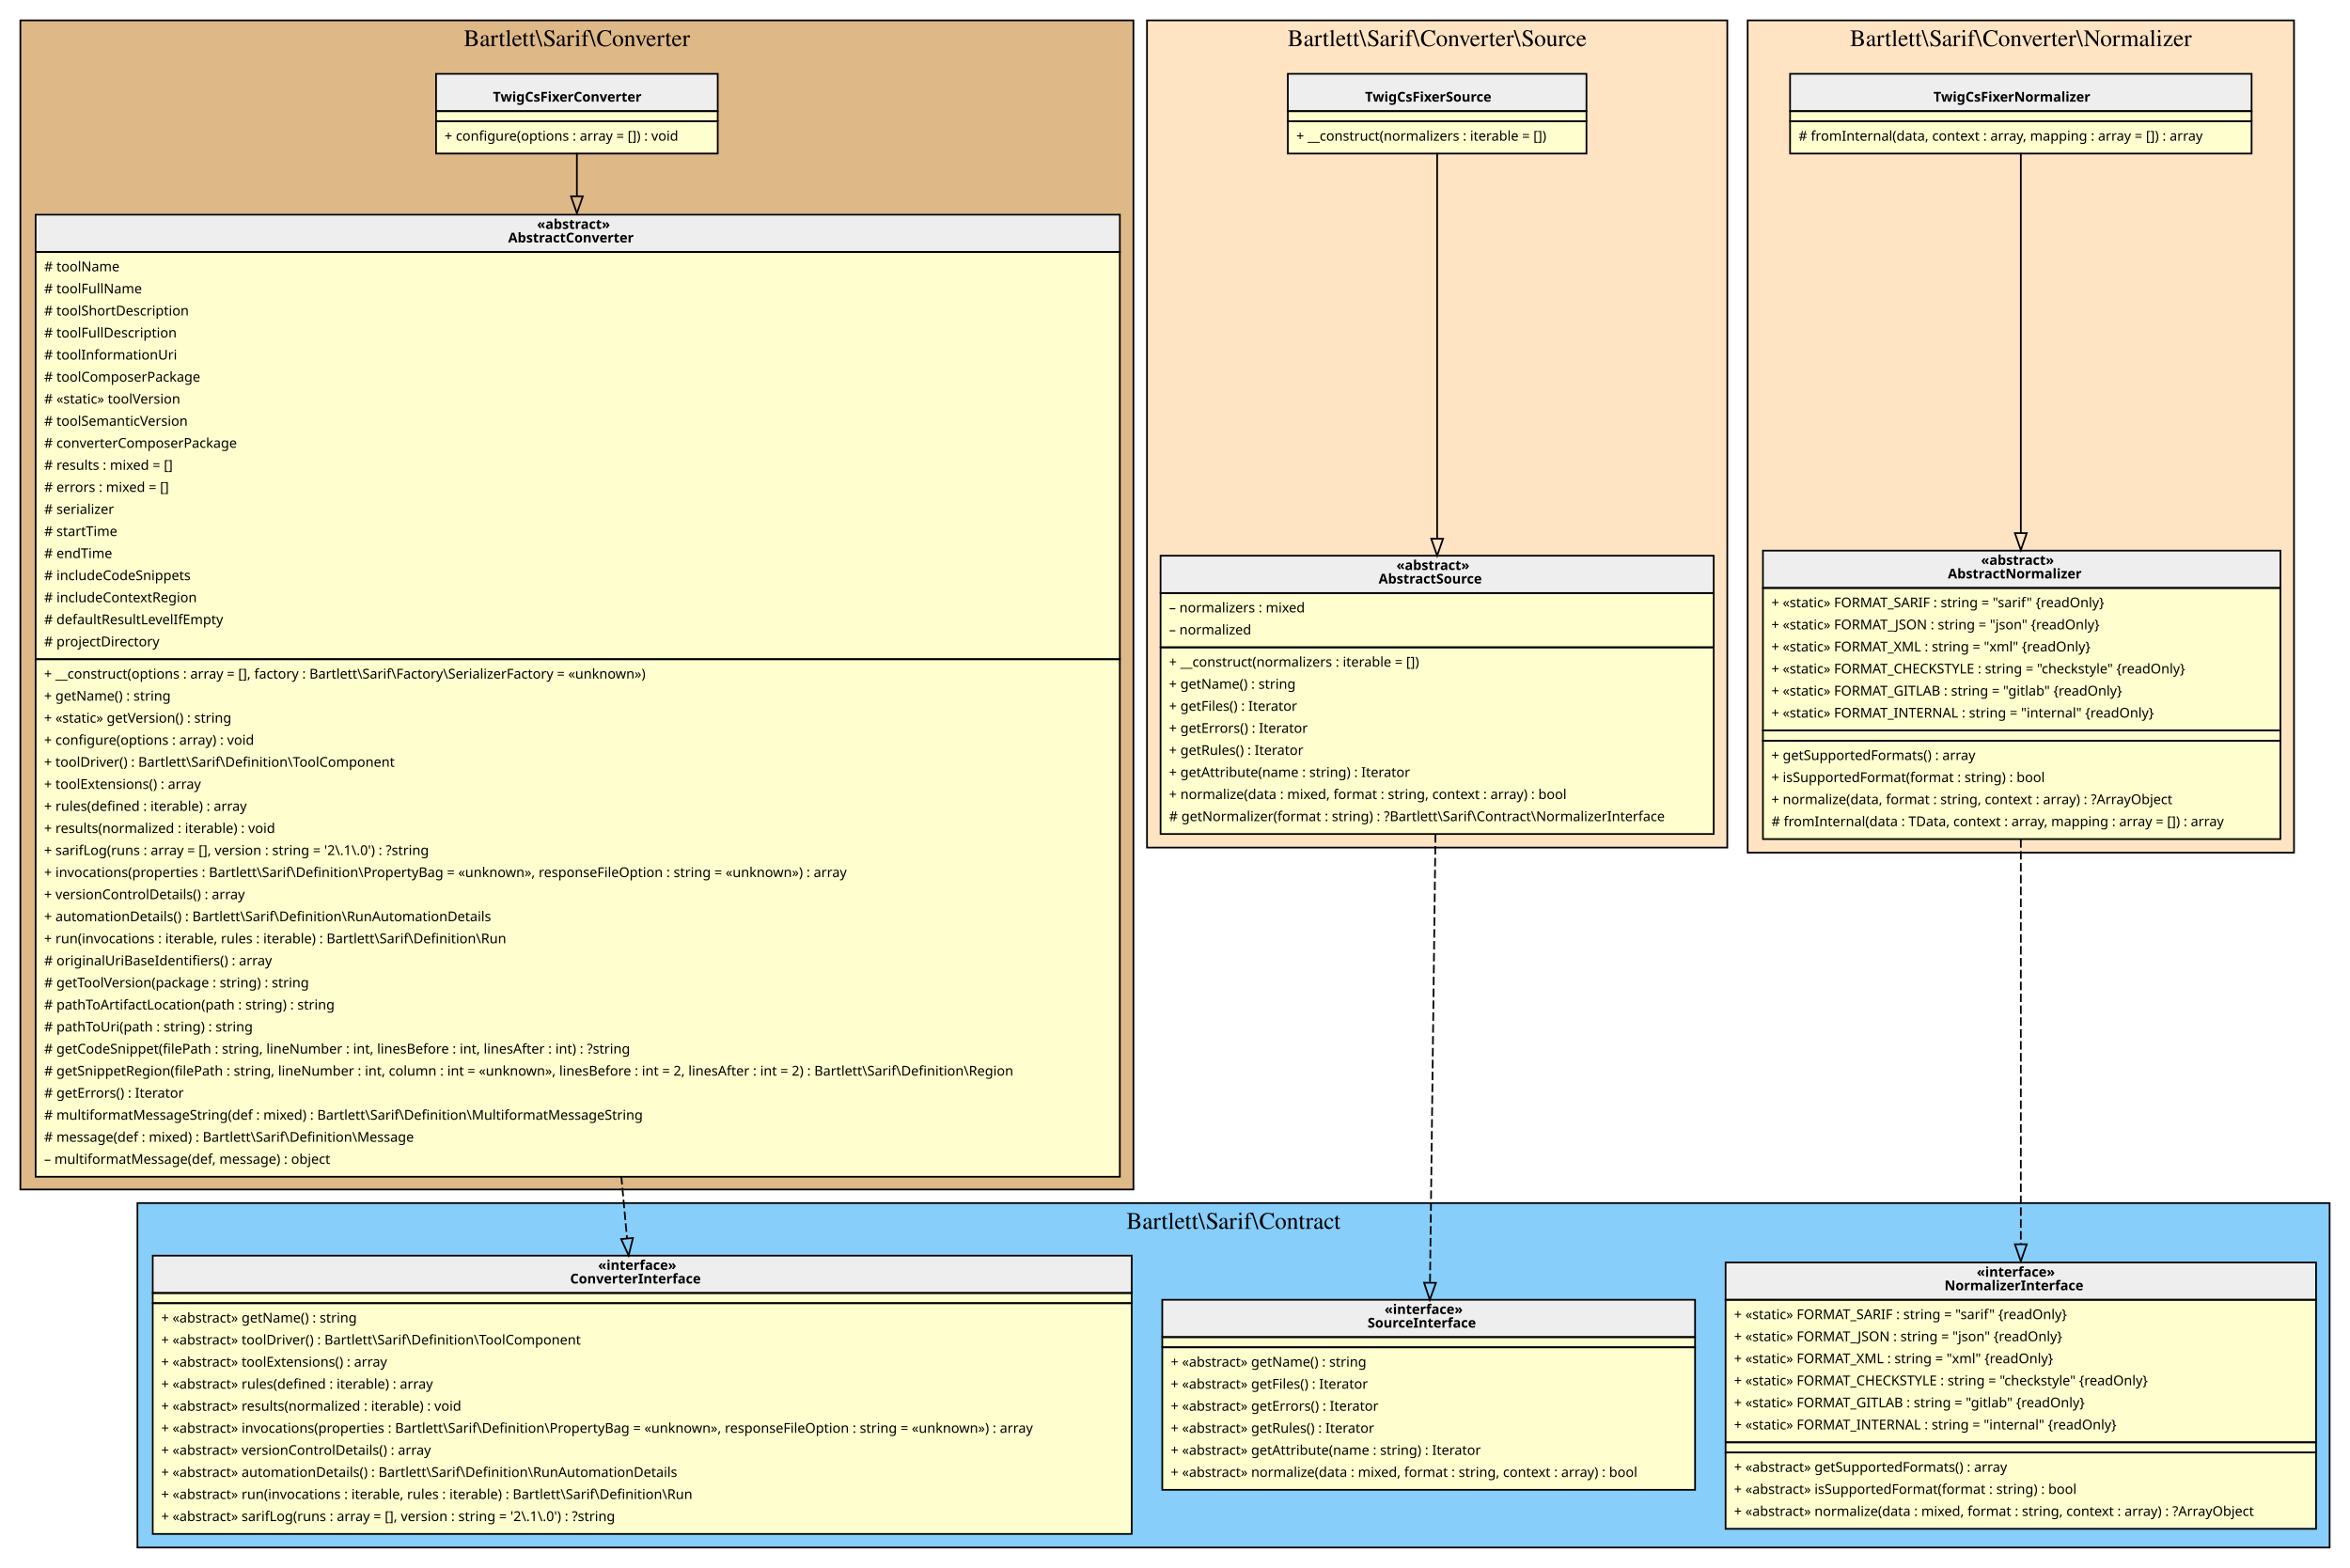
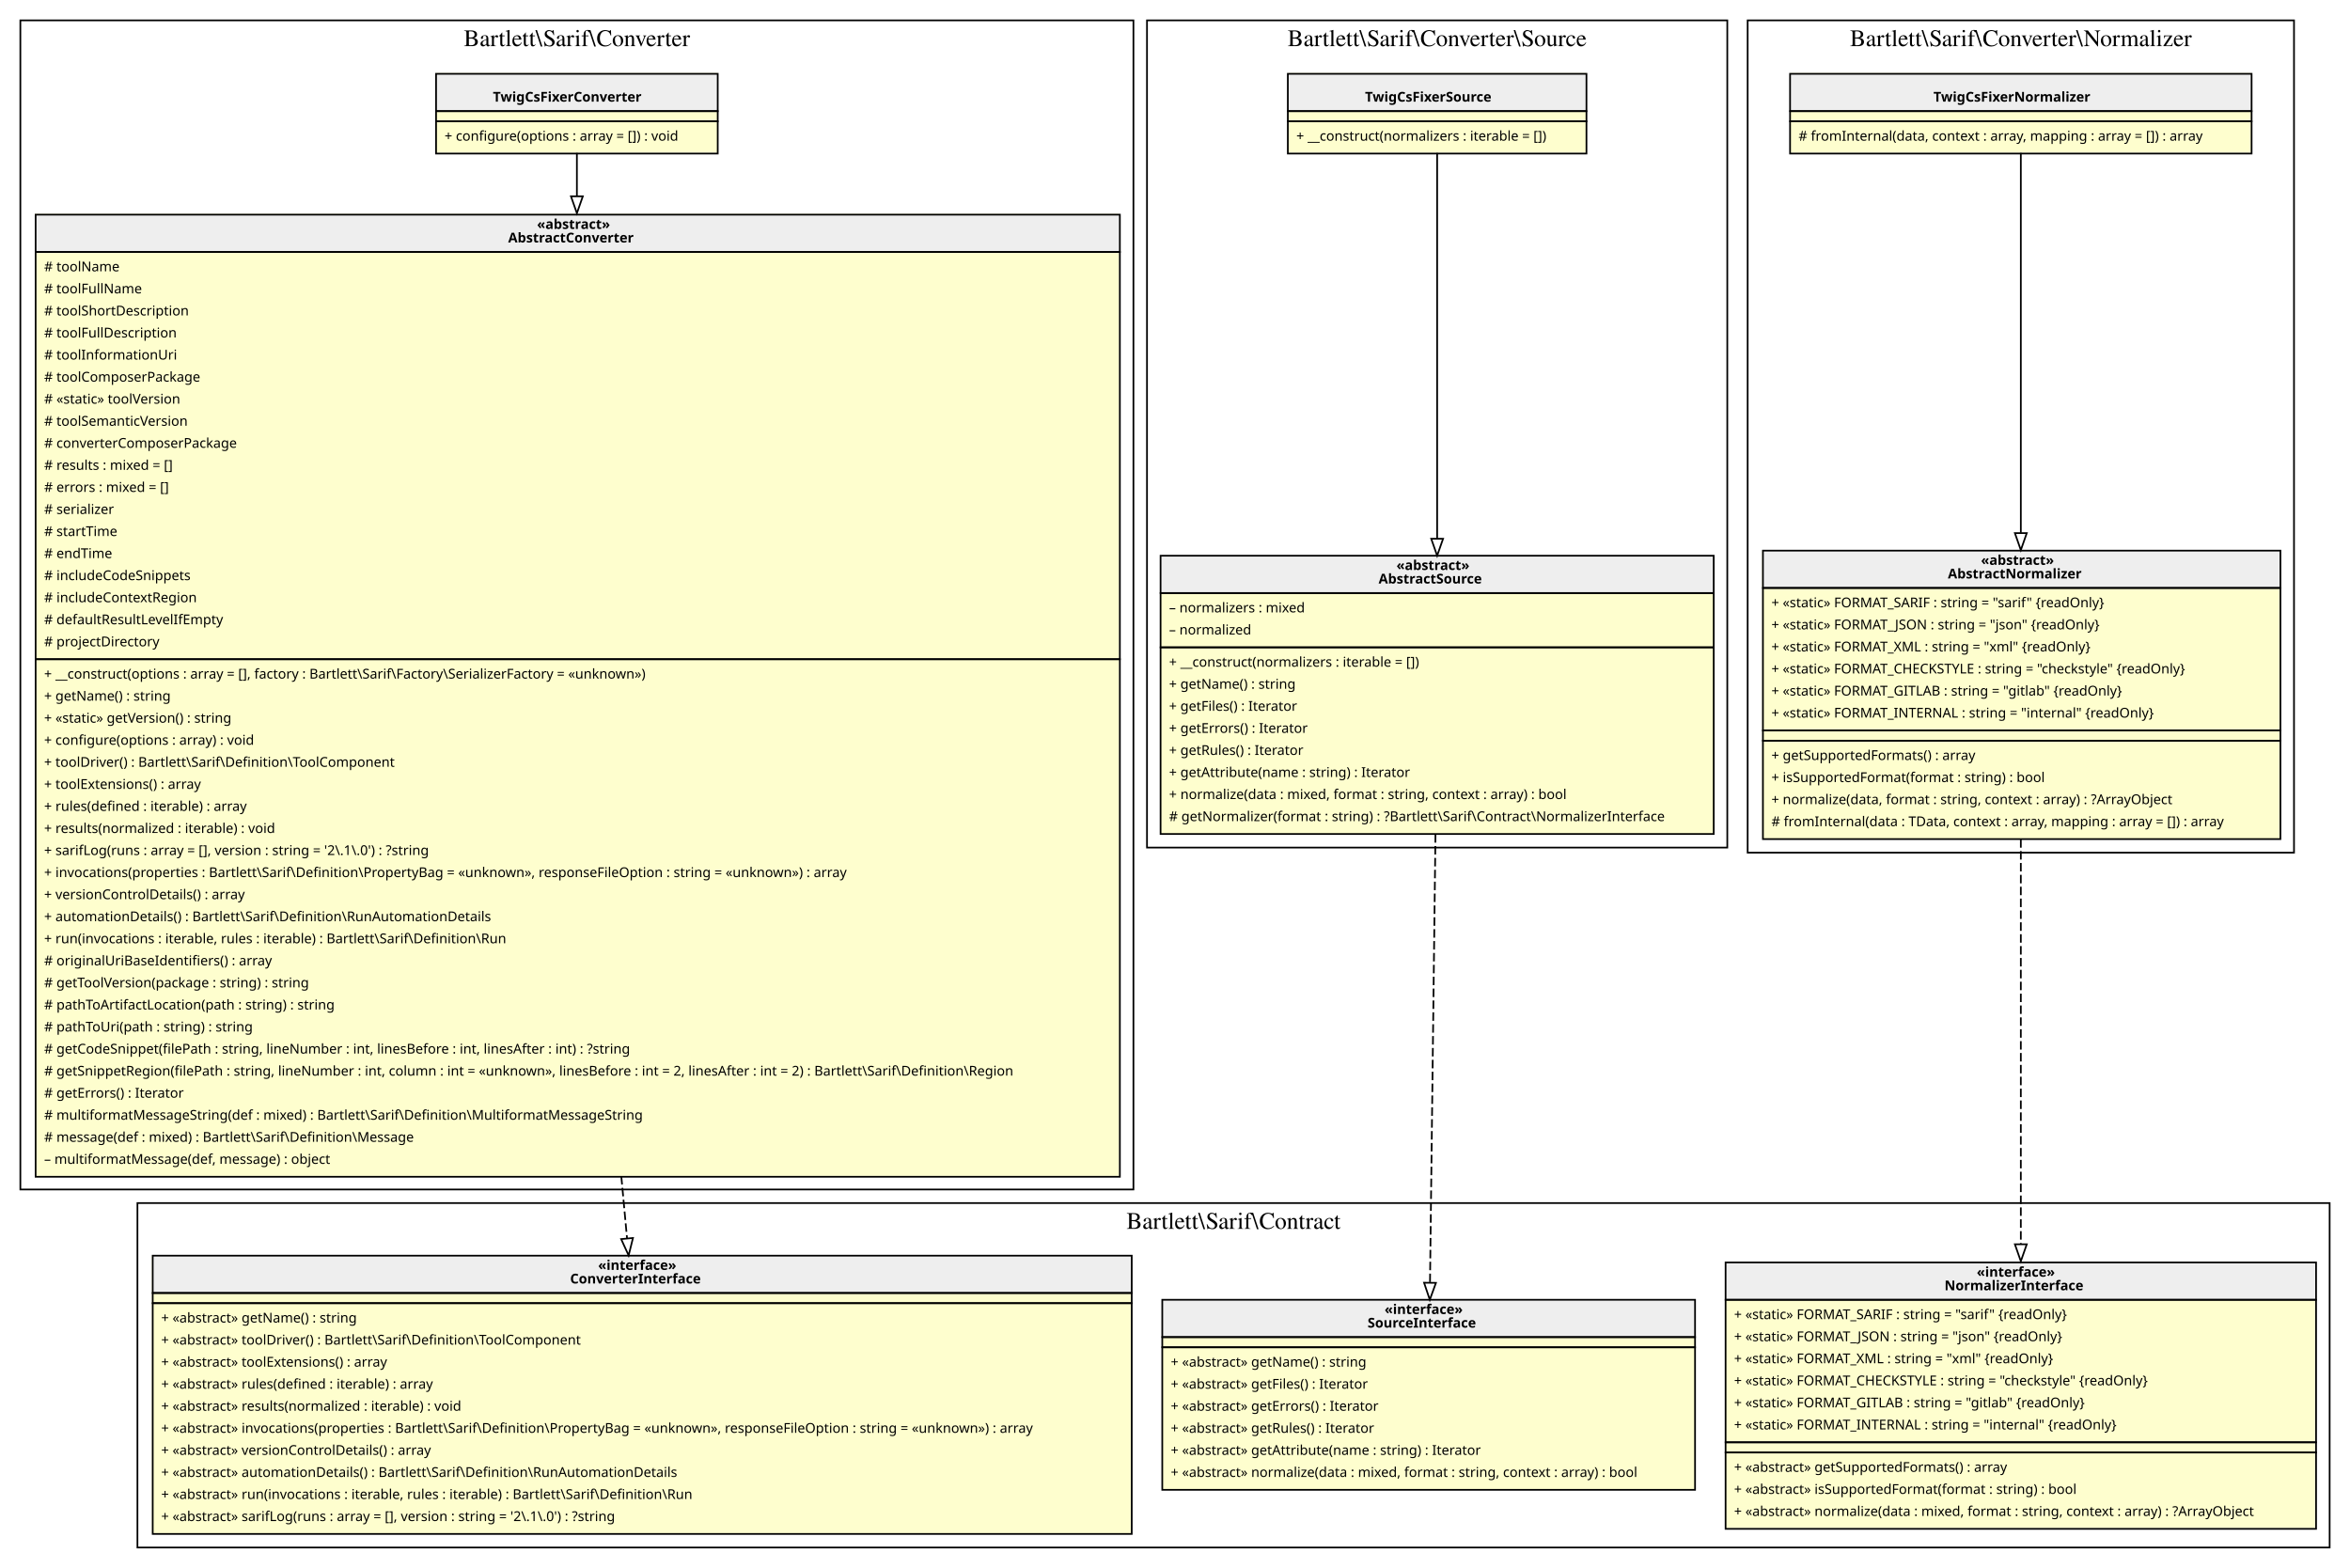
<svg xmlns="http://www.w3.org/2000/svg" width="1385pt" height="924pt" viewBox="0.00 0.00 1385.00 924.00">
  <g id="graph0" class="graph" transform="scale(1 1) rotate(0) translate(4 920)">
    <g id="clust1" class="cluster">
-       <polygon fill="BurlyWood" stroke="black" points="8,-219 8,-908 664,-908 664,-219 8,-219" />
+       <polygon fill="transparent" stroke="black" points="8,-219 8,-908 664,-908 664,-219 8,-219" />
      <text text-anchor="middle" x="336" y="-892.8" font-family="Times,serif" font-size="14.00">Bartlett\Sarif\Converter</text>
    </g>
    <g id="clust2" class="cluster">
-       <polygon fill="LightSkyBlue" stroke="black" points="77,-8 77,-211 1369,-211 1369,-8 77,-8" />
+       <polygon fill="transparent" stroke="black" points="77,-8 77,-211 1369,-211 1369,-8 77,-8" />
      <text text-anchor="middle" x="723" y="-195.8" font-family="Times,serif" font-size="14.00">Bartlett\Sarif\Contract</text>
    </g>
    <g id="clust3" class="cluster">
-       <polygon fill="Bisque" stroke="black" points="672,-420.5 672,-908 1014,-908 1014,-420.5 672,-420.5" />
+       <polygon fill="transparent" stroke="black" points="672,-420.5 672,-908 1014,-908 1014,-420.5 672,-420.5" />
      <text text-anchor="middle" x="843" y="-892.8" font-family="Times,serif" font-size="14.00">Bartlett\Sarif\Converter\Source</text>
    </g>
    <g id="clust4" class="cluster">
-       <polygon fill="Bisque" stroke="black" points="1026,-417.5 1026,-908 1348,-908 1348,-417.5 1026,-417.5" />
+       <polygon fill="transparent" stroke="black" points="1026,-417.5 1026,-908 1348,-908 1348,-417.5 1026,-417.5" />
      <text text-anchor="middle" x="1187" y="-892.8" font-family="Times,serif" font-size="14.00">Bartlett\Sarif\Converter\Normalizer</text>
    </g>
    <g id="node1" class="node">
      <polygon fill="#fefece" stroke="transparent" points="419,-877 253,-877 253,-830 419,-830 419,-877" />
      <polygon fill="#eeeeee" stroke="transparent" points="253,-854.5 253,-876.5 419,-876.5 419,-854.5 253,-854.5" />
      <polygon fill="none" stroke="black" points="253,-854.5 253,-876.5 419,-876.5 419,-854.5 253,-854.5" />
      <text text-anchor="start" x="286.5" y="-860.1" font-family="Verdana" font-weight="bold" font-size="8.00">TwigCsFixerConverter</text>
      <polygon fill="none" stroke="black" points="253,-848.5 253,-854.5 419,-854.5 419,-848.5 253,-848.5" />
      <polygon fill="none" stroke="black" points="253,-829.5 253,-848.5 419,-848.5 419,-829.5 253,-829.5" />
      <text text-anchor="start" x="258" y="-837.1" font-family="Verdana" font-size="8.00">+ configure(options : array = []) : void</text>
    </g>
    <g id="node2" class="node">
      <polygon fill="#fefece" stroke="transparent" points="655.5,-794 16.5,-794 16.5,-227 655.5,-227 655.5,-794" />
      <polygon fill="#eeeeee" stroke="transparent" points="17,-771.5 17,-793.5 656,-793.5 656,-771.5 17,-771.5" />
      <polygon fill="none" stroke="black" points="17,-771.5 17,-793.5 656,-793.5 656,-771.5 17,-771.5" />
      <text text-anchor="start" x="312.5" y="-785.1" font-family="Verdana" font-weight="bold" font-size="8.00">«abstract»</text>
      <text text-anchor="start" x="295.5" y="-777.1" font-family="Verdana" font-weight="bold" font-size="8.00">AbstractConverter</text>
      <polygon fill="none" stroke="black" points="17,-531.5 17,-771.5 656,-771.5 656,-531.5 17,-531.5" />
      <text text-anchor="start" x="22" y="-760.1" font-family="Verdana" font-size="8.00"># toolName</text>
      <text text-anchor="start" x="22" y="-747.1" font-family="Verdana" font-size="8.00"># toolFullName</text>
      <text text-anchor="start" x="22" y="-734.1" font-family="Verdana" font-size="8.00"># toolShortDescription</text>
      <text text-anchor="start" x="22" y="-721.1" font-family="Verdana" font-size="8.00"># toolFullDescription</text>
      <text text-anchor="start" x="22" y="-708.1" font-family="Verdana" font-size="8.00"># toolInformationUri</text>
      <text text-anchor="start" x="22" y="-695.1" font-family="Verdana" font-size="8.00"># toolComposerPackage</text>
      <text text-anchor="start" x="22" y="-682.1" font-family="Verdana" font-size="8.00"># «static» toolVersion</text>
      <text text-anchor="start" x="22" y="-669.1" font-family="Verdana" font-size="8.00"># toolSemanticVersion</text>
      <text text-anchor="start" x="22" y="-656.1" font-family="Verdana" font-size="8.00"># converterComposerPackage</text>
      <text text-anchor="start" x="22" y="-643.1" font-family="Verdana" font-size="8.00"># results : mixed = []</text>
      <text text-anchor="start" x="22" y="-630.1" font-family="Verdana" font-size="8.00"># errors : mixed = []</text>
      <text text-anchor="start" x="22" y="-617.1" font-family="Verdana" font-size="8.00"># serializer</text>
      <text text-anchor="start" x="22" y="-604.1" font-family="Verdana" font-size="8.00"># startTime</text>
      <text text-anchor="start" x="22" y="-591.1" font-family="Verdana" font-size="8.00"># endTime</text>
      <text text-anchor="start" x="22" y="-578.1" font-family="Verdana" font-size="8.00"># includeCodeSnippets</text>
      <text text-anchor="start" x="22" y="-565.1" font-family="Verdana" font-size="8.00"># includeContextRegion</text>
      <text text-anchor="start" x="22" y="-552.1" font-family="Verdana" font-size="8.00"># defaultResultLevelIfEmpty</text>
      <text text-anchor="start" x="22" y="-539.1" font-family="Verdana" font-size="8.00"># projectDirectory</text>
      <polygon fill="none" stroke="black" points="17,-226.5 17,-531.5 656,-531.5 656,-226.5 17,-226.5" />
      <text text-anchor="start" x="22" y="-520.1" font-family="Verdana" font-size="8.00">+ __construct(options : array = [], factory : Bartlett\Sarif\Factory\SerializerFactory = «unknown»)</text>
      <text text-anchor="start" x="22" y="-507.1" font-family="Verdana" font-size="8.00">+ getName() : string</text>
      <text text-anchor="start" x="22" y="-494.1" font-family="Verdana" font-size="8.00">+ «static» getVersion() : string</text>
      <text text-anchor="start" x="22" y="-481.1" font-family="Verdana" font-size="8.00">+ configure(options : array) : void</text>
      <text text-anchor="start" x="22" y="-468.1" font-family="Verdana" font-size="8.00">+ toolDriver() : Bartlett\Sarif\Definition\ToolComponent</text>
      <text text-anchor="start" x="22" y="-455.1" font-family="Verdana" font-size="8.00">+ toolExtensions() : array</text>
      <text text-anchor="start" x="22" y="-442.1" font-family="Verdana" font-size="8.00">+ rules(defined : iterable) : array</text>
      <text text-anchor="start" x="22" y="-429.1" font-family="Verdana" font-size="8.00">+ results(normalized : iterable) : void</text>
      <text text-anchor="start" x="22" y="-416.1" font-family="Verdana" font-size="8.00">+ sarifLog(runs : array = [], version : string = '2\.1\.0') : ?string</text>
      <text text-anchor="start" x="22" y="-403.1" font-family="Verdana" font-size="8.00">+ invocations(properties : Bartlett\Sarif\Definition\PropertyBag = «unknown», responseFileOption : string = «unknown») : array</text>
      <text text-anchor="start" x="22" y="-390.1" font-family="Verdana" font-size="8.00">+ versionControlDetails() : array</text>
      <text text-anchor="start" x="22" y="-377.1" font-family="Verdana" font-size="8.00">+ automationDetails() : Bartlett\Sarif\Definition\RunAutomationDetails</text>
      <text text-anchor="start" x="22" y="-364.1" font-family="Verdana" font-size="8.00">+ run(invocations : iterable, rules : iterable) : Bartlett\Sarif\Definition\Run</text>
      <text text-anchor="start" x="22" y="-351.1" font-family="Verdana" font-size="8.00"># originalUriBaseIdentifiers() : array</text>
      <text text-anchor="start" x="22" y="-338.1" font-family="Verdana" font-size="8.00"># getToolVersion(package : string) : string</text>
      <text text-anchor="start" x="22" y="-325.1" font-family="Verdana" font-size="8.00"># pathToArtifactLocation(path : string) : string</text>
      <text text-anchor="start" x="22" y="-312.1" font-family="Verdana" font-size="8.00"># pathToUri(path : string) : string</text>
      <text text-anchor="start" x="22" y="-299.1" font-family="Verdana" font-size="8.00"># getCodeSnippet(filePath : string, lineNumber : int, linesBefore : int, linesAfter : int) : ?string</text>
      <text text-anchor="start" x="22" y="-286.1" font-family="Verdana" font-size="8.00"># getSnippetRegion(filePath : string, lineNumber : int, column : int = «unknown», linesBefore : int = 2, linesAfter : int = 2) : Bartlett\Sarif\Definition\Region</text>
      <text text-anchor="start" x="22" y="-273.1" font-family="Verdana" font-size="8.00"># getErrors() : Iterator</text>
      <text text-anchor="start" x="22" y="-260.1" font-family="Verdana" font-size="8.00"># multiformatMessageString(def : mixed) : Bartlett\Sarif\Definition\MultiformatMessageString</text>
      <text text-anchor="start" x="22" y="-247.1" font-family="Verdana" font-size="8.00"># message(def : mixed) : Bartlett\Sarif\Definition\Message</text>
      <text text-anchor="start" x="22" y="-234.1" font-family="Verdana" font-size="8.00">– multiformatMessage(def, message) : object</text>
    </g>
    <g id="edge2" class="edge">
      <path fill="none" stroke="black" d="M336,-829.86C336,-822.72 336,-814.12 336,-804.4" />
      <polygon fill="none" stroke="black" points="339.5,-804.32 336,-794.32 332.5,-804.32 339.5,-804.32" />
    </g>
    <g id="node3" class="node">
      <polygon fill="#fefece" stroke="transparent" points="662.5,-180 85.5,-180 85.5,-16 662.5,-16 662.5,-180" />
      <polygon fill="#eeeeee" stroke="transparent" points="86,-158 86,-180 663,-180 663,-158 86,-158" />
      <polygon fill="none" stroke="black" points="86,-158 86,-180 663,-180 663,-158 86,-158" />
      <text text-anchor="start" x="348.5" y="-171.6" font-family="Verdana" font-weight="bold" font-size="8.00">«interface»</text>
      <text text-anchor="start" x="332" y="-163.6" font-family="Verdana" font-weight="bold" font-size="8.00">ConverterInterface</text>
      <polygon fill="none" stroke="black" points="86,-152 86,-158 663,-158 663,-152 86,-152" />
      <polygon fill="none" stroke="black" points="86,-16 86,-152 663,-152 663,-16 86,-16" />
      <text text-anchor="start" x="91" y="-140.6" font-family="Verdana" font-size="8.00">+ «abstract» getName() : string</text>
      <text text-anchor="start" x="91" y="-127.6" font-family="Verdana" font-size="8.00">+ «abstract» toolDriver() : Bartlett\Sarif\Definition\ToolComponent</text>
      <text text-anchor="start" x="91" y="-114.6" font-family="Verdana" font-size="8.00">+ «abstract» toolExtensions() : array</text>
      <text text-anchor="start" x="91" y="-101.6" font-family="Verdana" font-size="8.00">+ «abstract» rules(defined : iterable) : array</text>
      <text text-anchor="start" x="91" y="-88.6" font-family="Verdana" font-size="8.00">+ «abstract» results(normalized : iterable) : void</text>
      <text text-anchor="start" x="91" y="-75.6" font-family="Verdana" font-size="8.00">+ «abstract» invocations(properties : Bartlett\Sarif\Definition\PropertyBag = «unknown», responseFileOption : string = «unknown») : array</text>
      <text text-anchor="start" x="91" y="-62.6" font-family="Verdana" font-size="8.00">+ «abstract» versionControlDetails() : array</text>
      <text text-anchor="start" x="91" y="-49.6" font-family="Verdana" font-size="8.00">+ «abstract» automationDetails() : Bartlett\Sarif\Definition\RunAutomationDetails</text>
      <text text-anchor="start" x="91" y="-36.6" font-family="Verdana" font-size="8.00">+ «abstract» run(invocations : iterable, rules : iterable) : Bartlett\Sarif\Definition\Run</text>
      <text text-anchor="start" x="91" y="-23.6" font-family="Verdana" font-size="8.00">+ «abstract» sarifLog(runs : array = [], version : string = '2\.1\.0') : ?string</text>
    </g>
    <g id="edge1" class="edge">
      <path fill="none" stroke="black" stroke-dasharray="5,2" d="M362.16,-226.92C363.34,-214.11 364.49,-201.77 365.56,-190.15" />
      <polygon fill="none" stroke="black" points="369.05,-190.41 366.49,-180.13 362.08,-189.77 369.05,-190.41" />
    </g>
    <g id="node4" class="node">
      <polygon fill="#fefece" stroke="transparent" points="995,-154 681,-154 681,-42 995,-42 995,-154" />
      <polygon fill="#eeeeee" stroke="transparent" points="681,-132 681,-154 995,-154 995,-132 681,-132" />
      <polygon fill="none" stroke="black" points="681,-132 681,-154 995,-154 995,-132 681,-132" />
      <text text-anchor="start" x="812" y="-145.6" font-family="Verdana" font-weight="bold" font-size="8.00">«interface»</text>
      <text text-anchor="start" x="802" y="-137.6" font-family="Verdana" font-weight="bold" font-size="8.00">SourceInterface</text>
      <polygon fill="none" stroke="black" points="681,-126 681,-132 995,-132 995,-126 681,-126" />
      <polygon fill="none" stroke="black" points="681,-42 681,-126 995,-126 995,-42 681,-42" />
      <text text-anchor="start" x="686" y="-114.6" font-family="Verdana" font-size="8.00">+ «abstract» getName() : string</text>
      <text text-anchor="start" x="686" y="-101.6" font-family="Verdana" font-size="8.00">+ «abstract» getFiles() : Iterator</text>
      <text text-anchor="start" x="686" y="-88.6" font-family="Verdana" font-size="8.00">+ «abstract» getErrors() : Iterator</text>
      <text text-anchor="start" x="686" y="-75.6" font-family="Verdana" font-size="8.00">+ «abstract» getRules() : Iterator</text>
      <text text-anchor="start" x="686" y="-62.6" font-family="Verdana" font-size="8.00">+ «abstract» getAttribute(name : string) : Iterator</text>
      <text text-anchor="start" x="686" y="-49.6" font-family="Verdana" font-size="8.00">+ «abstract» normalize(data : mixed, format : string, context : array) : bool</text>
    </g>
    <g id="node5" class="node">
      <polygon fill="#fefece" stroke="transparent" points="1361,-176.5 1013,-176.5 1013,-19.5 1361,-19.5 1361,-176.5" />
      <polygon fill="#eeeeee" stroke="transparent" points="1013,-154 1013,-176 1361,-176 1361,-154 1013,-154" />
      <polygon fill="none" stroke="black" points="1013,-154 1013,-176 1361,-176 1361,-154 1013,-154" />
      <text text-anchor="start" x="1161" y="-167.6" font-family="Verdana" font-weight="bold" font-size="8.00">«interface»</text>
      <text text-anchor="start" x="1142" y="-159.6" font-family="Verdana" font-weight="bold" font-size="8.00">NormalizerInterface</text>
      <polygon fill="none" stroke="black" points="1013,-70 1013,-154 1361,-154 1361,-70 1013,-70" />
      <text text-anchor="start" x="1018" y="-142.6" font-family="Verdana" font-size="8.00">+ «static» FORMAT_SARIF : string = "sarif" {readOnly}</text>
      <text text-anchor="start" x="1018" y="-129.6" font-family="Verdana" font-size="8.00">+ «static» FORMAT_JSON : string = "json" {readOnly}</text>
      <text text-anchor="start" x="1018" y="-116.6" font-family="Verdana" font-size="8.00">+ «static» FORMAT_XML : string = "xml" {readOnly}</text>
      <text text-anchor="start" x="1018" y="-103.6" font-family="Verdana" font-size="8.00">+ «static» FORMAT_CHECKSTYLE : string = "checkstyle" {readOnly}</text>
      <text text-anchor="start" x="1018" y="-90.6" font-family="Verdana" font-size="8.00">+ «static» FORMAT_GITLAB : string = "gitlab" {readOnly}</text>
      <text text-anchor="start" x="1018" y="-77.6" font-family="Verdana" font-size="8.00">+ «static» FORMAT_INTERNAL : string = "internal" {readOnly}</text>
      <polygon fill="none" stroke="black" points="1013,-64 1013,-70 1361,-70 1361,-64 1013,-64" />
      <polygon fill="none" stroke="black" points="1013,-19 1013,-64 1361,-64 1361,-19 1013,-19" />
      <text text-anchor="start" x="1018" y="-52.6" font-family="Verdana" font-size="8.00">+ «abstract» getSupportedFormats() : array</text>
      <text text-anchor="start" x="1018" y="-39.6" font-family="Verdana" font-size="8.00">+ «abstract» isSupportedFormat(format : string) : bool</text>
      <text text-anchor="start" x="1018" y="-26.6" font-family="Verdana" font-size="8.00">+ «abstract» normalize(data : mixed, format : string, context : array) : ?ArrayObject</text>
    </g>
    <g id="node6" class="node">
      <polygon fill="#fefece" stroke="transparent" points="931,-877 755,-877 755,-830 931,-830 931,-877" />
      <polygon fill="#eeeeee" stroke="transparent" points="755,-854.5 755,-876.5 931,-876.5 931,-854.5 755,-854.5" />
      <polygon fill="none" stroke="black" points="755,-854.5 755,-876.5 931,-876.5 931,-854.5 755,-854.5" />
      <text text-anchor="start" x="800.5" y="-860.1" font-family="Verdana" font-weight="bold" font-size="8.00">TwigCsFixerSource</text>
      <polygon fill="none" stroke="black" points="755,-848.5 755,-854.5 931,-854.5 931,-848.5 755,-848.5" />
      <polygon fill="none" stroke="black" points="755,-829.5 755,-848.5 931,-848.5 931,-829.5 755,-829.5" />
      <text text-anchor="start" x="760" y="-837.1" font-family="Verdana" font-size="8.00">+ __construct(normalizers : iterable = [])</text>
    </g>
    <g id="node7" class="node">
      <polygon fill="#fefece" stroke="transparent" points="1006,-592.5 680,-592.5 680,-428.5 1006,-428.5 1006,-592.5" />
      <polygon fill="#eeeeee" stroke="transparent" points="680,-570.5 680,-592.5 1006,-592.5 1006,-570.5 680,-570.5" />
      <polygon fill="none" stroke="black" points="680,-570.5 680,-592.5 1006,-592.5 1006,-570.5 680,-570.5" />
      <text text-anchor="start" x="819" y="-584.1" font-family="Verdana" font-weight="bold" font-size="8.00">«abstract»</text>
      <text text-anchor="start" x="808.5" y="-576.1" font-family="Verdana" font-weight="bold" font-size="8.00">AbstractSource</text>
      <polygon fill="none" stroke="black" points="680,-538.5 680,-570.5 1006,-570.5 1006,-538.5 680,-538.5" />
      <text text-anchor="start" x="685" y="-559.1" font-family="Verdana" font-size="8.00">– normalizers : mixed</text>
      <text text-anchor="start" x="685" y="-546.1" font-family="Verdana" font-size="8.00">– normalized</text>
      <polygon fill="none" stroke="black" points="680,-428.5 680,-538.5 1006,-538.5 1006,-428.5 680,-428.5" />
      <text text-anchor="start" x="685" y="-527.1" font-family="Verdana" font-size="8.00">+ __construct(normalizers : iterable = [])</text>
      <text text-anchor="start" x="685" y="-514.1" font-family="Verdana" font-size="8.00">+ getName() : string</text>
      <text text-anchor="start" x="685" y="-501.1" font-family="Verdana" font-size="8.00">+ getFiles() : Iterator</text>
      <text text-anchor="start" x="685" y="-488.1" font-family="Verdana" font-size="8.00">+ getErrors() : Iterator</text>
      <text text-anchor="start" x="685" y="-475.1" font-family="Verdana" font-size="8.00">+ getRules() : Iterator</text>
      <text text-anchor="start" x="685" y="-462.1" font-family="Verdana" font-size="8.00">+ getAttribute(name : string) : Iterator</text>
      <text text-anchor="start" x="685" y="-449.1" font-family="Verdana" font-size="8.00">+ normalize(data : mixed, format : string, context : array) : bool</text>
      <text text-anchor="start" x="685" y="-436.1" font-family="Verdana" font-size="8.00"># getNormalizer(format : string) : ?Bartlett\Sarif\Contract\NormalizerInterface</text>
    </g>
    <g id="edge4" class="edge">
      <path fill="none" stroke="black" d="M843,-829.86C843,-784.38 843,-679.67 843,-602.71" />
      <polygon fill="none" stroke="black" points="846.5,-602.51 843,-592.51 839.5,-602.51 846.5,-602.51" />
    </g>
    <g id="edge3" class="edge">
      <path fill="none" stroke="black" stroke-dasharray="5,2" d="M842.01,-428.4C841.07,-351.01 839.67,-235.9 838.79,-164.26" />
      <polygon fill="none" stroke="black" points="842.29,-163.97 838.67,-154.01 835.29,-164.06 842.29,-163.97" />
    </g>
    <g id="node8" class="node">
      <polygon fill="#fefece" stroke="transparent" points="1323,-877 1051,-877 1051,-830 1323,-830 1323,-877" />
      <polygon fill="#eeeeee" stroke="transparent" points="1051,-854.5 1051,-876.5 1323,-876.5 1323,-854.5 1051,-854.5" />
      <polygon fill="none" stroke="black" points="1051,-854.5 1051,-876.5 1323,-876.5 1323,-854.5 1051,-854.5" />
      <text text-anchor="start" x="1135.5" y="-860.1" font-family="Verdana" font-weight="bold" font-size="8.00">TwigCsFixerNormalizer</text>
      <polygon fill="none" stroke="black" points="1051,-848.5 1051,-854.5 1323,-854.5 1323,-848.5 1051,-848.5" />
      <polygon fill="none" stroke="black" points="1051,-829.5 1051,-848.5 1323,-848.5 1323,-829.5 1051,-829.5" />
      <text text-anchor="start" x="1056" y="-837.1" font-family="Verdana" font-size="8.00"># fromInternal(data, context : array, mapping : array = []) : array</text>
    </g>
    <g id="node9" class="node">
      <polygon fill="#fefece" stroke="transparent" points="1339.5,-595.5 1034.5,-595.5 1034.5,-425.5 1339.5,-425.5 1339.5,-595.5" />
      <polygon fill="#eeeeee" stroke="transparent" points="1035,-573.5 1035,-595.5 1340,-595.5 1340,-573.5 1035,-573.5" />
      <polygon fill="none" stroke="black" points="1035,-573.5 1035,-595.5 1340,-595.5 1340,-573.5 1035,-573.5" />
      <text text-anchor="start" x="1163.5" y="-587.1" font-family="Verdana" font-weight="bold" font-size="8.00">«abstract»</text>
      <text text-anchor="start" x="1144" y="-579.1" font-family="Verdana" font-weight="bold" font-size="8.00">AbstractNormalizer</text>
      <polygon fill="none" stroke="black" points="1035,-489.5 1035,-573.5 1340,-573.5 1340,-489.5 1035,-489.5" />
      <text text-anchor="start" x="1040" y="-562.1" font-family="Verdana" font-size="8.00">+ «static» FORMAT_SARIF : string = "sarif" {readOnly}</text>
      <text text-anchor="start" x="1040" y="-549.1" font-family="Verdana" font-size="8.00">+ «static» FORMAT_JSON : string = "json" {readOnly}</text>
      <text text-anchor="start" x="1040" y="-536.1" font-family="Verdana" font-size="8.00">+ «static» FORMAT_XML : string = "xml" {readOnly}</text>
      <text text-anchor="start" x="1040" y="-523.1" font-family="Verdana" font-size="8.00">+ «static» FORMAT_CHECKSTYLE : string = "checkstyle" {readOnly}</text>
      <text text-anchor="start" x="1040" y="-510.1" font-family="Verdana" font-size="8.00">+ «static» FORMAT_GITLAB : string = "gitlab" {readOnly}</text>
      <text text-anchor="start" x="1040" y="-497.1" font-family="Verdana" font-size="8.00">+ «static» FORMAT_INTERNAL : string = "internal" {readOnly}</text>
      <polygon fill="none" stroke="black" points="1035,-483.5 1035,-489.5 1340,-489.5 1340,-483.5 1035,-483.5" />
      <polygon fill="none" stroke="black" points="1035,-425.5 1035,-483.5 1340,-483.5 1340,-425.5 1035,-425.5" />
      <text text-anchor="start" x="1040" y="-472.1" font-family="Verdana" font-size="8.00">+ getSupportedFormats() : array</text>
      <text text-anchor="start" x="1040" y="-459.1" font-family="Verdana" font-size="8.00">+ isSupportedFormat(format : string) : bool</text>
      <text text-anchor="start" x="1040" y="-446.1" font-family="Verdana" font-size="8.00">+ normalize(data, format : string, context : array) : ?ArrayObject</text>
      <text text-anchor="start" x="1040" y="-433.1" font-family="Verdana" font-size="8.00"># fromInternal(data : TData, context : array, mapping : array = []) : array</text>
    </g>
    <g id="edge6" class="edge">
      <path fill="none" stroke="black" d="M1187,-829.86C1187,-785.02 1187,-682.61 1187,-605.97" />
      <polygon fill="none" stroke="black" points="1190.5,-605.82 1187,-595.82 1183.5,-605.82 1190.5,-605.82" />
    </g>
    <g id="edge5" class="edge">
      <path fill="none" stroke="black" stroke-dasharray="5,2" d="M1187,-425.44C1187,-355.91 1187,-257.47 1187,-186.9" />
      <polygon fill="none" stroke="black" points="1190.5,-186.7 1187,-176.7 1183.5,-186.7 1190.5,-186.7" />
    </g>
  </g>
</svg>
